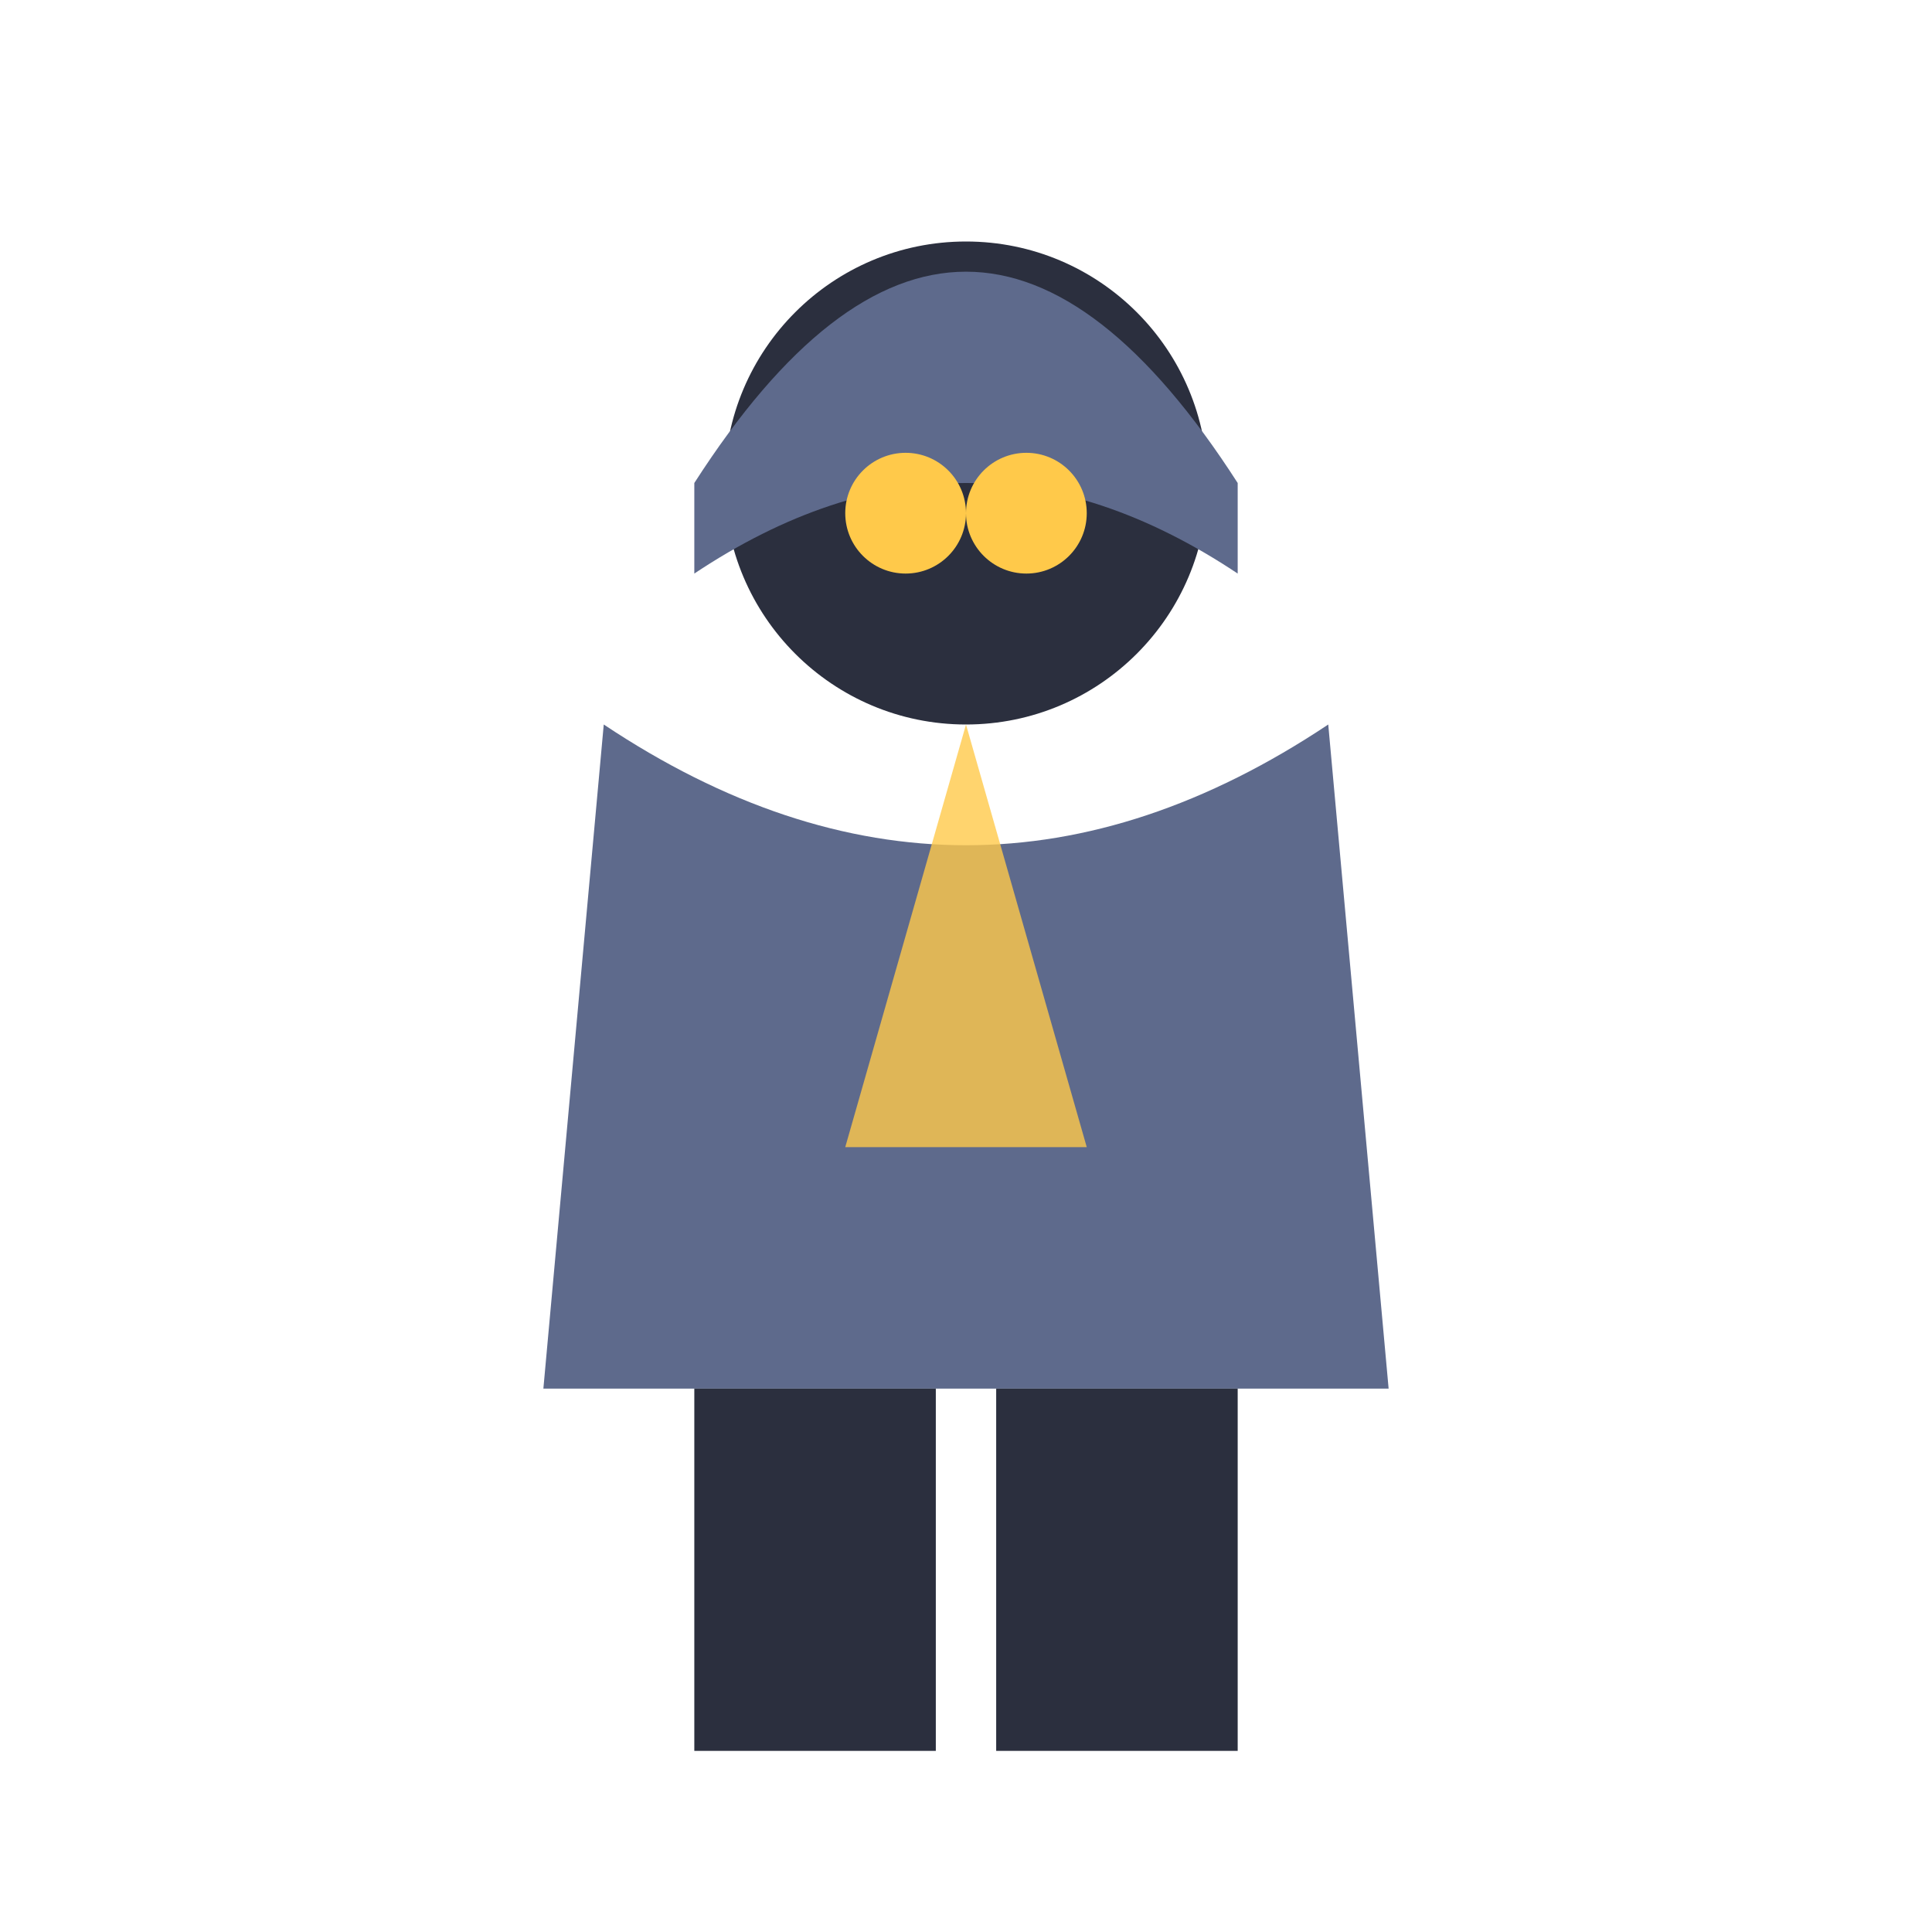
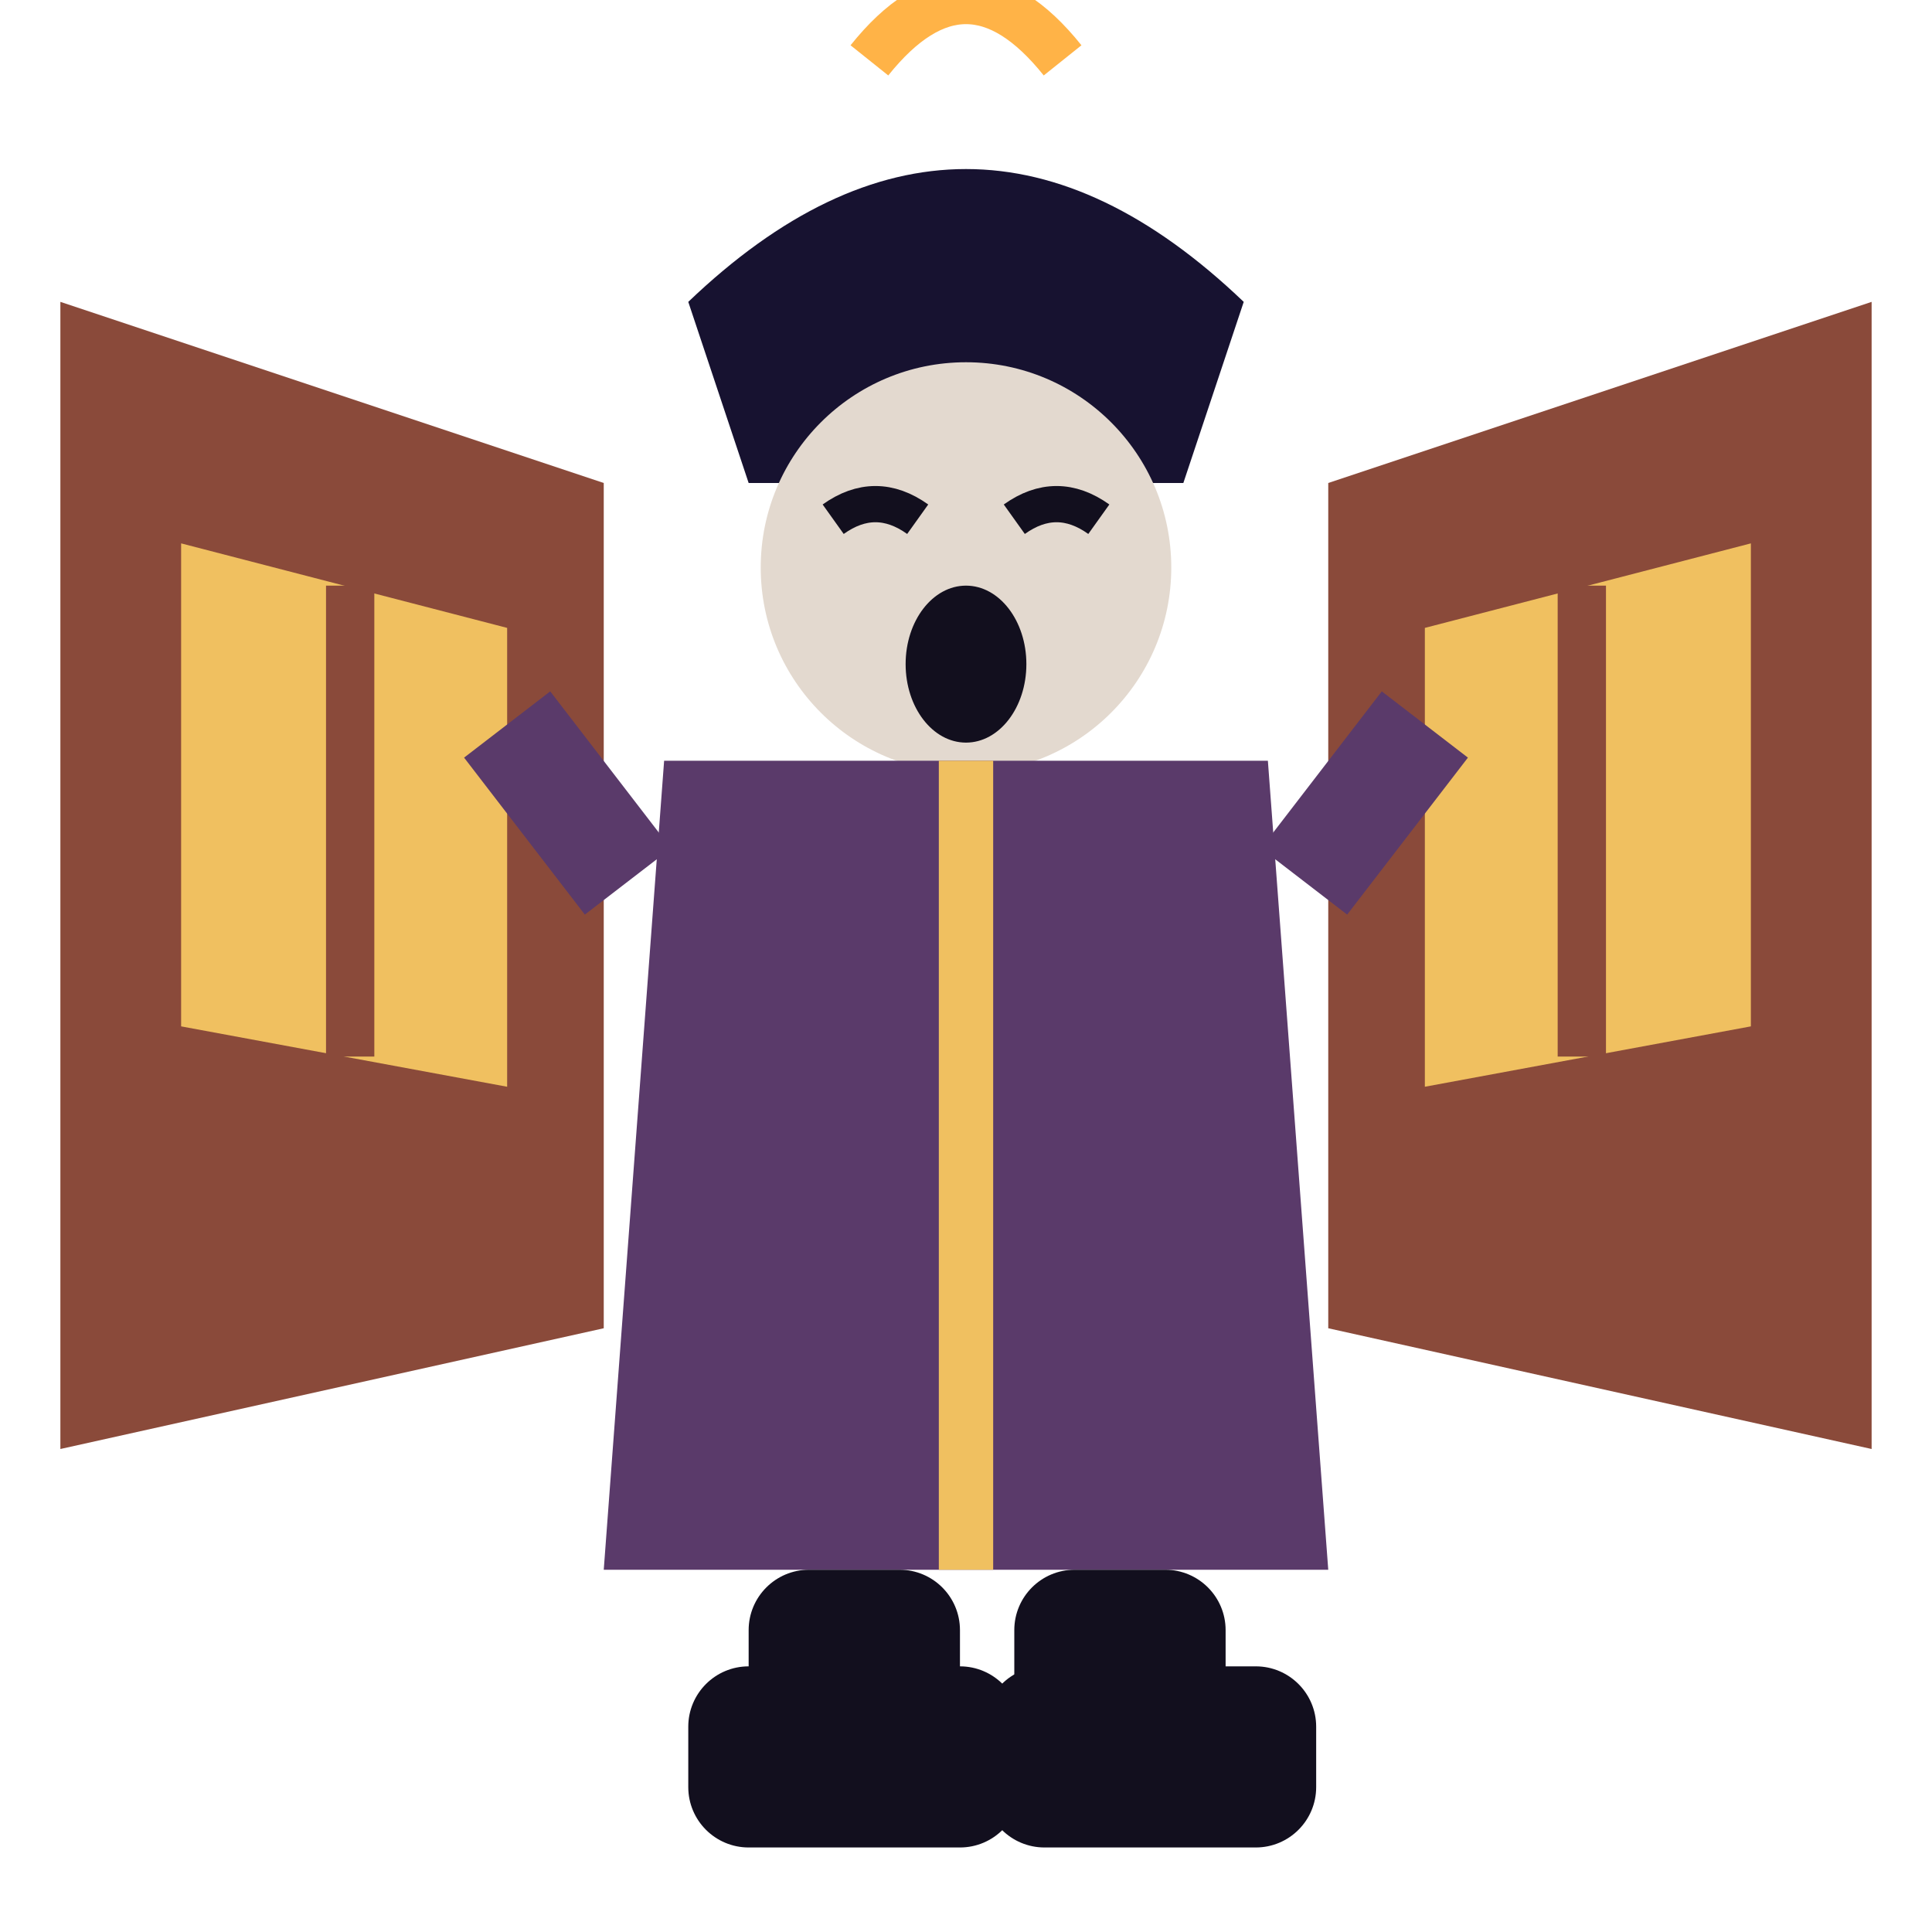
<svg xmlns="http://www.w3.org/2000/svg" viewBox="0 0 32 32">
-   <circle cx="16" cy="8" r="4" fill="#2B2F3E" />
-   <path d="M11.5,8 Q16,1 20.5,8 L20.5,9.5 Q16,6.5 11.5,9.5 Z" fill="#5E6A8C" />
-   <circle cx="15" cy="8.5" r="1" fill="#FFC94A" />
-   <circle cx="17" cy="8.5" r="1" fill="#FFC94A" />
-   <path d="M10,12 L9,23 L23,23 L22,12 Q16,16 10,12 Z" fill="#5E6A8C" />
-   <path d="M16,12 L14,19 L18,19 Z" fill="#FFC94A" opacity="0.8" />
-   <rect x="11.5" y="23" width="4" height="6" fill="#2B2F3E" />
-   <rect x="16.5" y="23" width="4" height="6" fill="#2B2F3E" />
+   <path d="M10,8 L1,5 V24 L10,22 Z" fill="#8A4A3A" />
+   <path d="M22,8 L31,5 V24 L22,22 Z" fill="#8A4A3A" />
+   <path d="M3,9 L8.4,10.4 V18 L3,17 Z M29,9 L23.6,10.4 V18 L29,17 Z" fill="#F0C060" />
+   <path d="M5.8,9.7 V17.5 M26.2,9.7 V17.5" stroke="#8A4A3A" stroke-width="0.8" />
+   <path d="M11.4,5 Q16,0.6 20.6,5 L19.6,8 H12.4 Z" fill="#171230" />
+   <circle cx="16" cy="9.4" r="3.4" fill="#E3D9CF" />
+   <path d="M13.8,8.6 q0.7,-0.5 1.4,0 M16.8,8.6 q0.7,-0.5 1.4,0" stroke="#120F1E" stroke-width="0.6" fill="none" />
+   <ellipse cx="16" cy="11" rx="1" ry="1.3" fill="#120F1E" />
+   <path d="M11,12.6 H21 L22,26 H10 Z" fill="#5A3A6A" />
+   <path d="M16,12.6 V26" stroke="#F0C060" stroke-width="0.9" />
+   <path d="M10.4,14.6 L8.4,12 M21.6,14.6 L23.6,12" stroke="#5A3A6A" stroke-width="1.8" />
+   <path d="M14.4,1 Q16,-1 17.6,1" stroke="#FFB347" stroke-width="0.8" fill="none" />
+   <rect x="12.4" y="26" width="3.5" height="3.6" rx="1" fill="#120F1E" />
+   <rect x="16.8" y="26" width="3.5" height="3.6" rx="1" fill="#120F1E" />
+   <rect x="11.4" y="27.6" width="5.5" height="3" rx="1" fill="#120F1E" />
+   <rect x="16.3" y="27.6" width="5.5" height="3" rx="1" fill="#120F1E" />
</svg>
